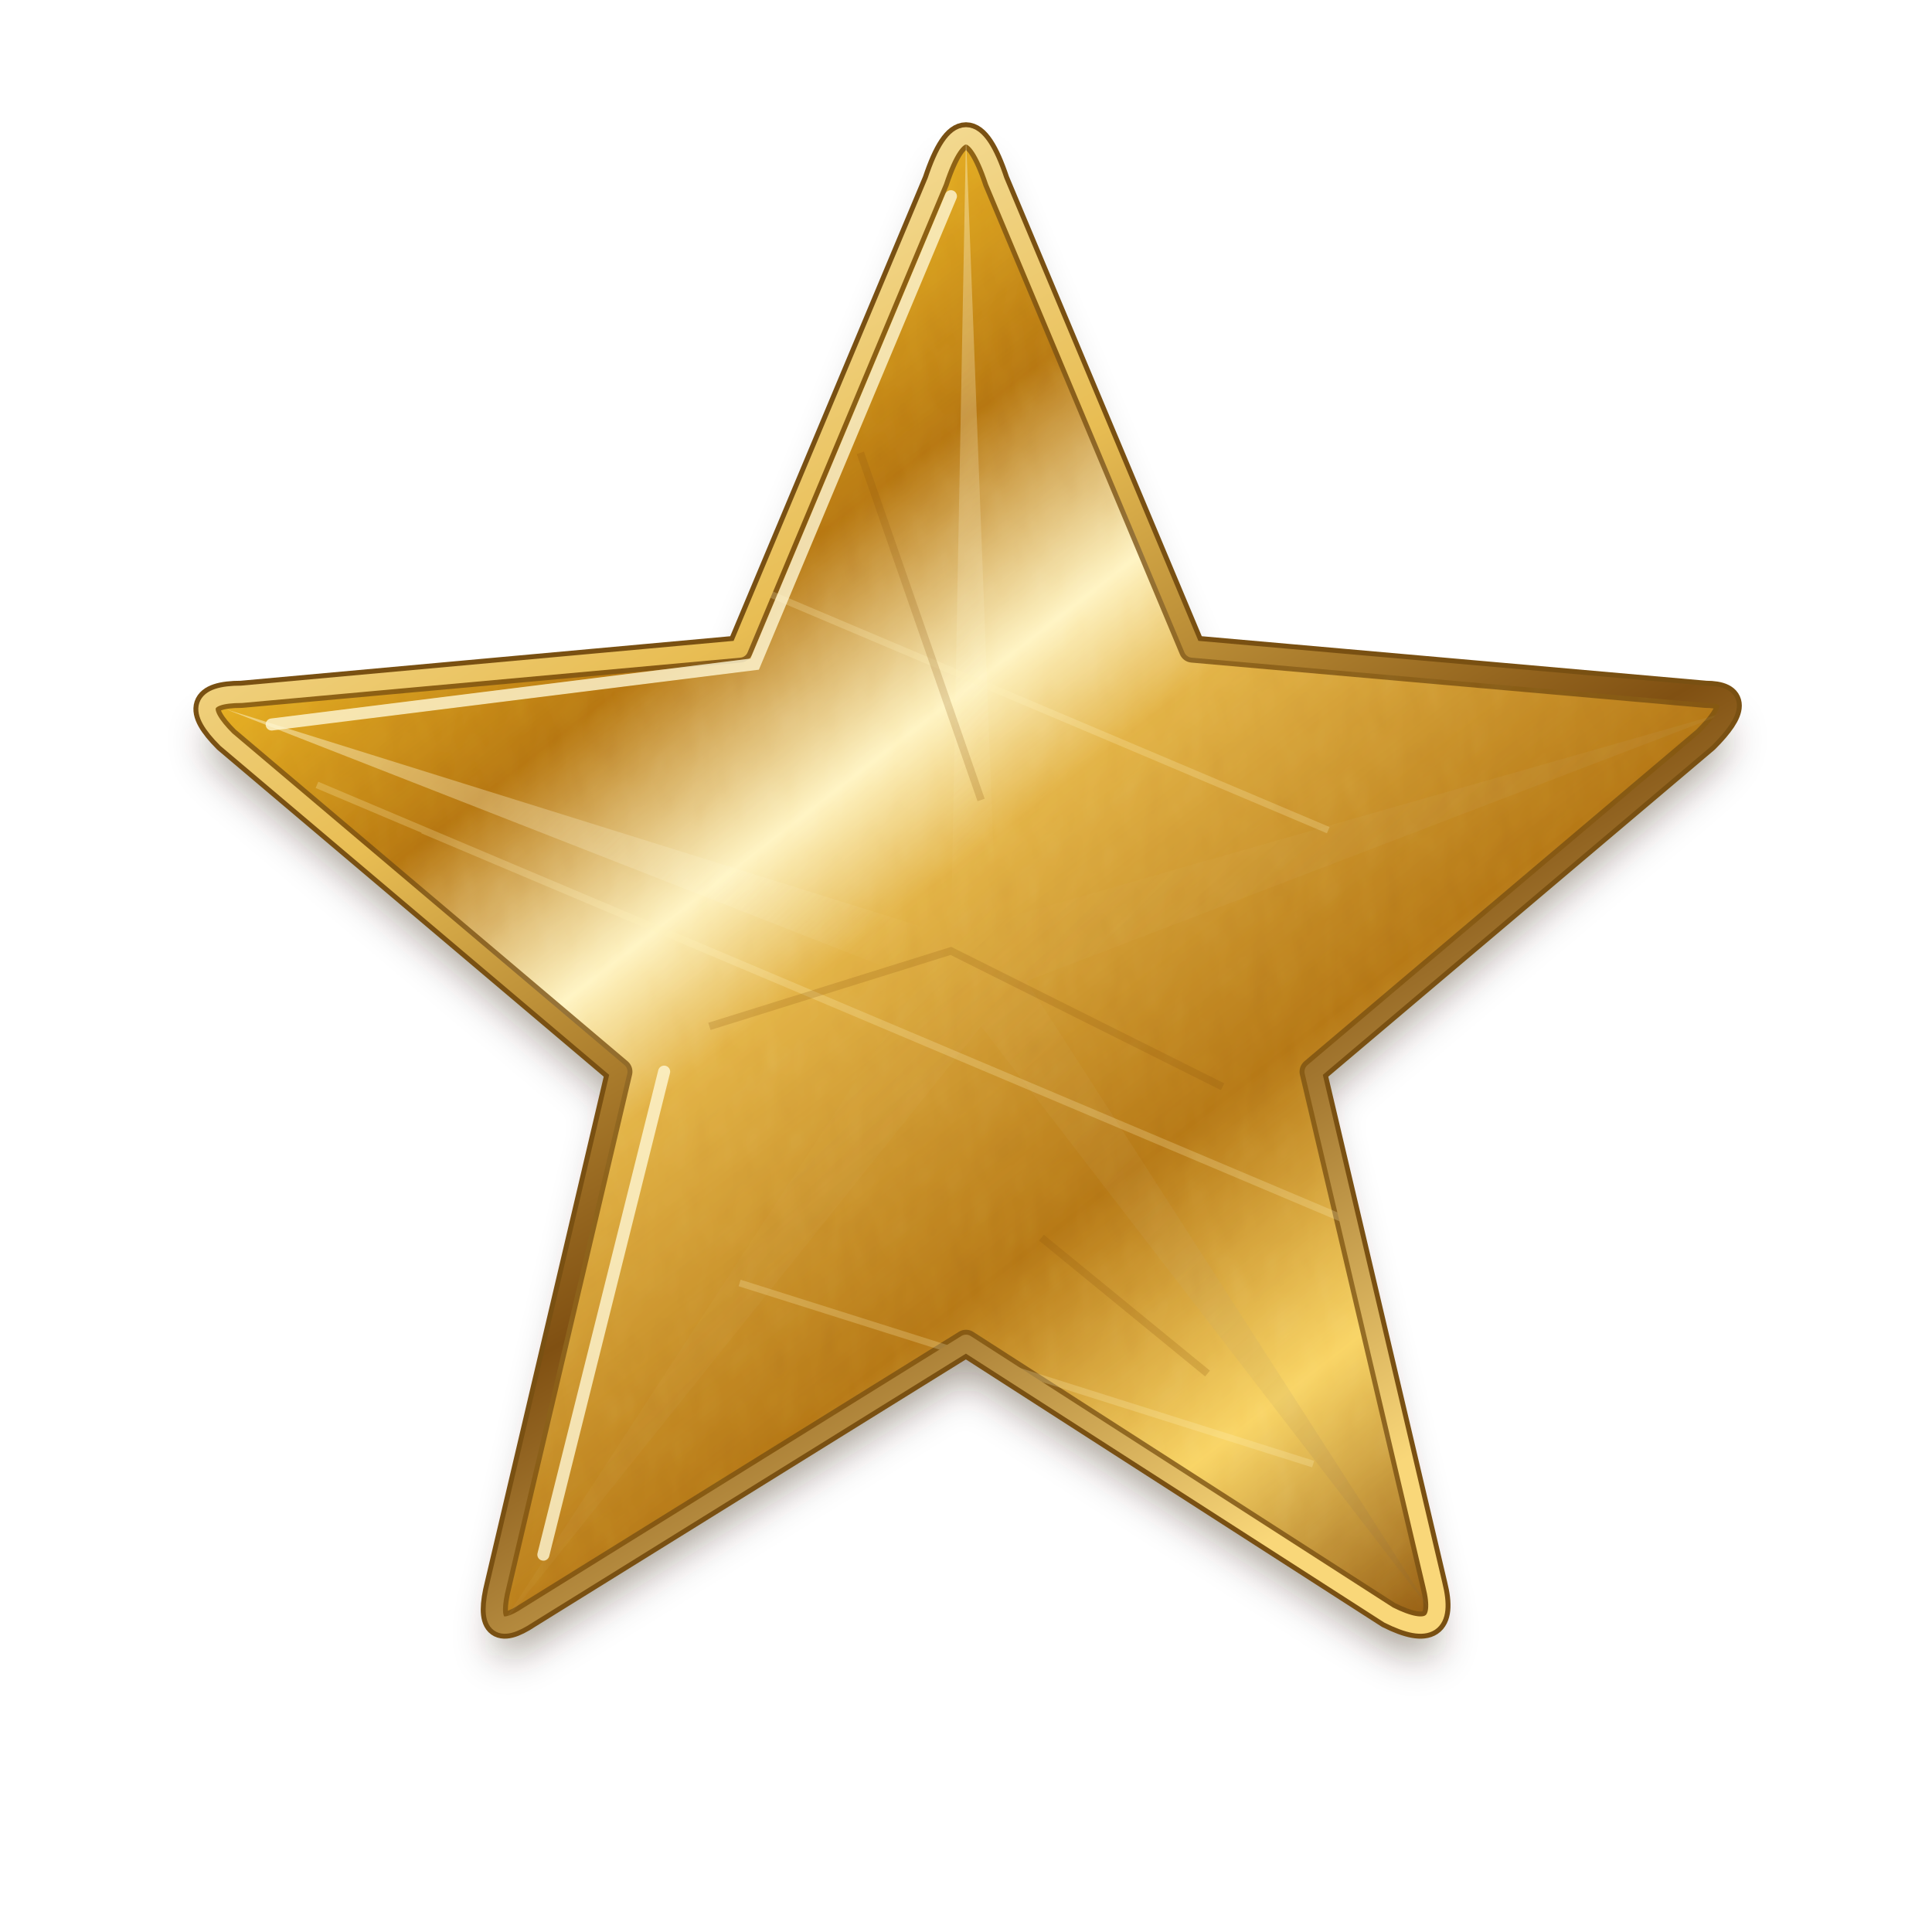
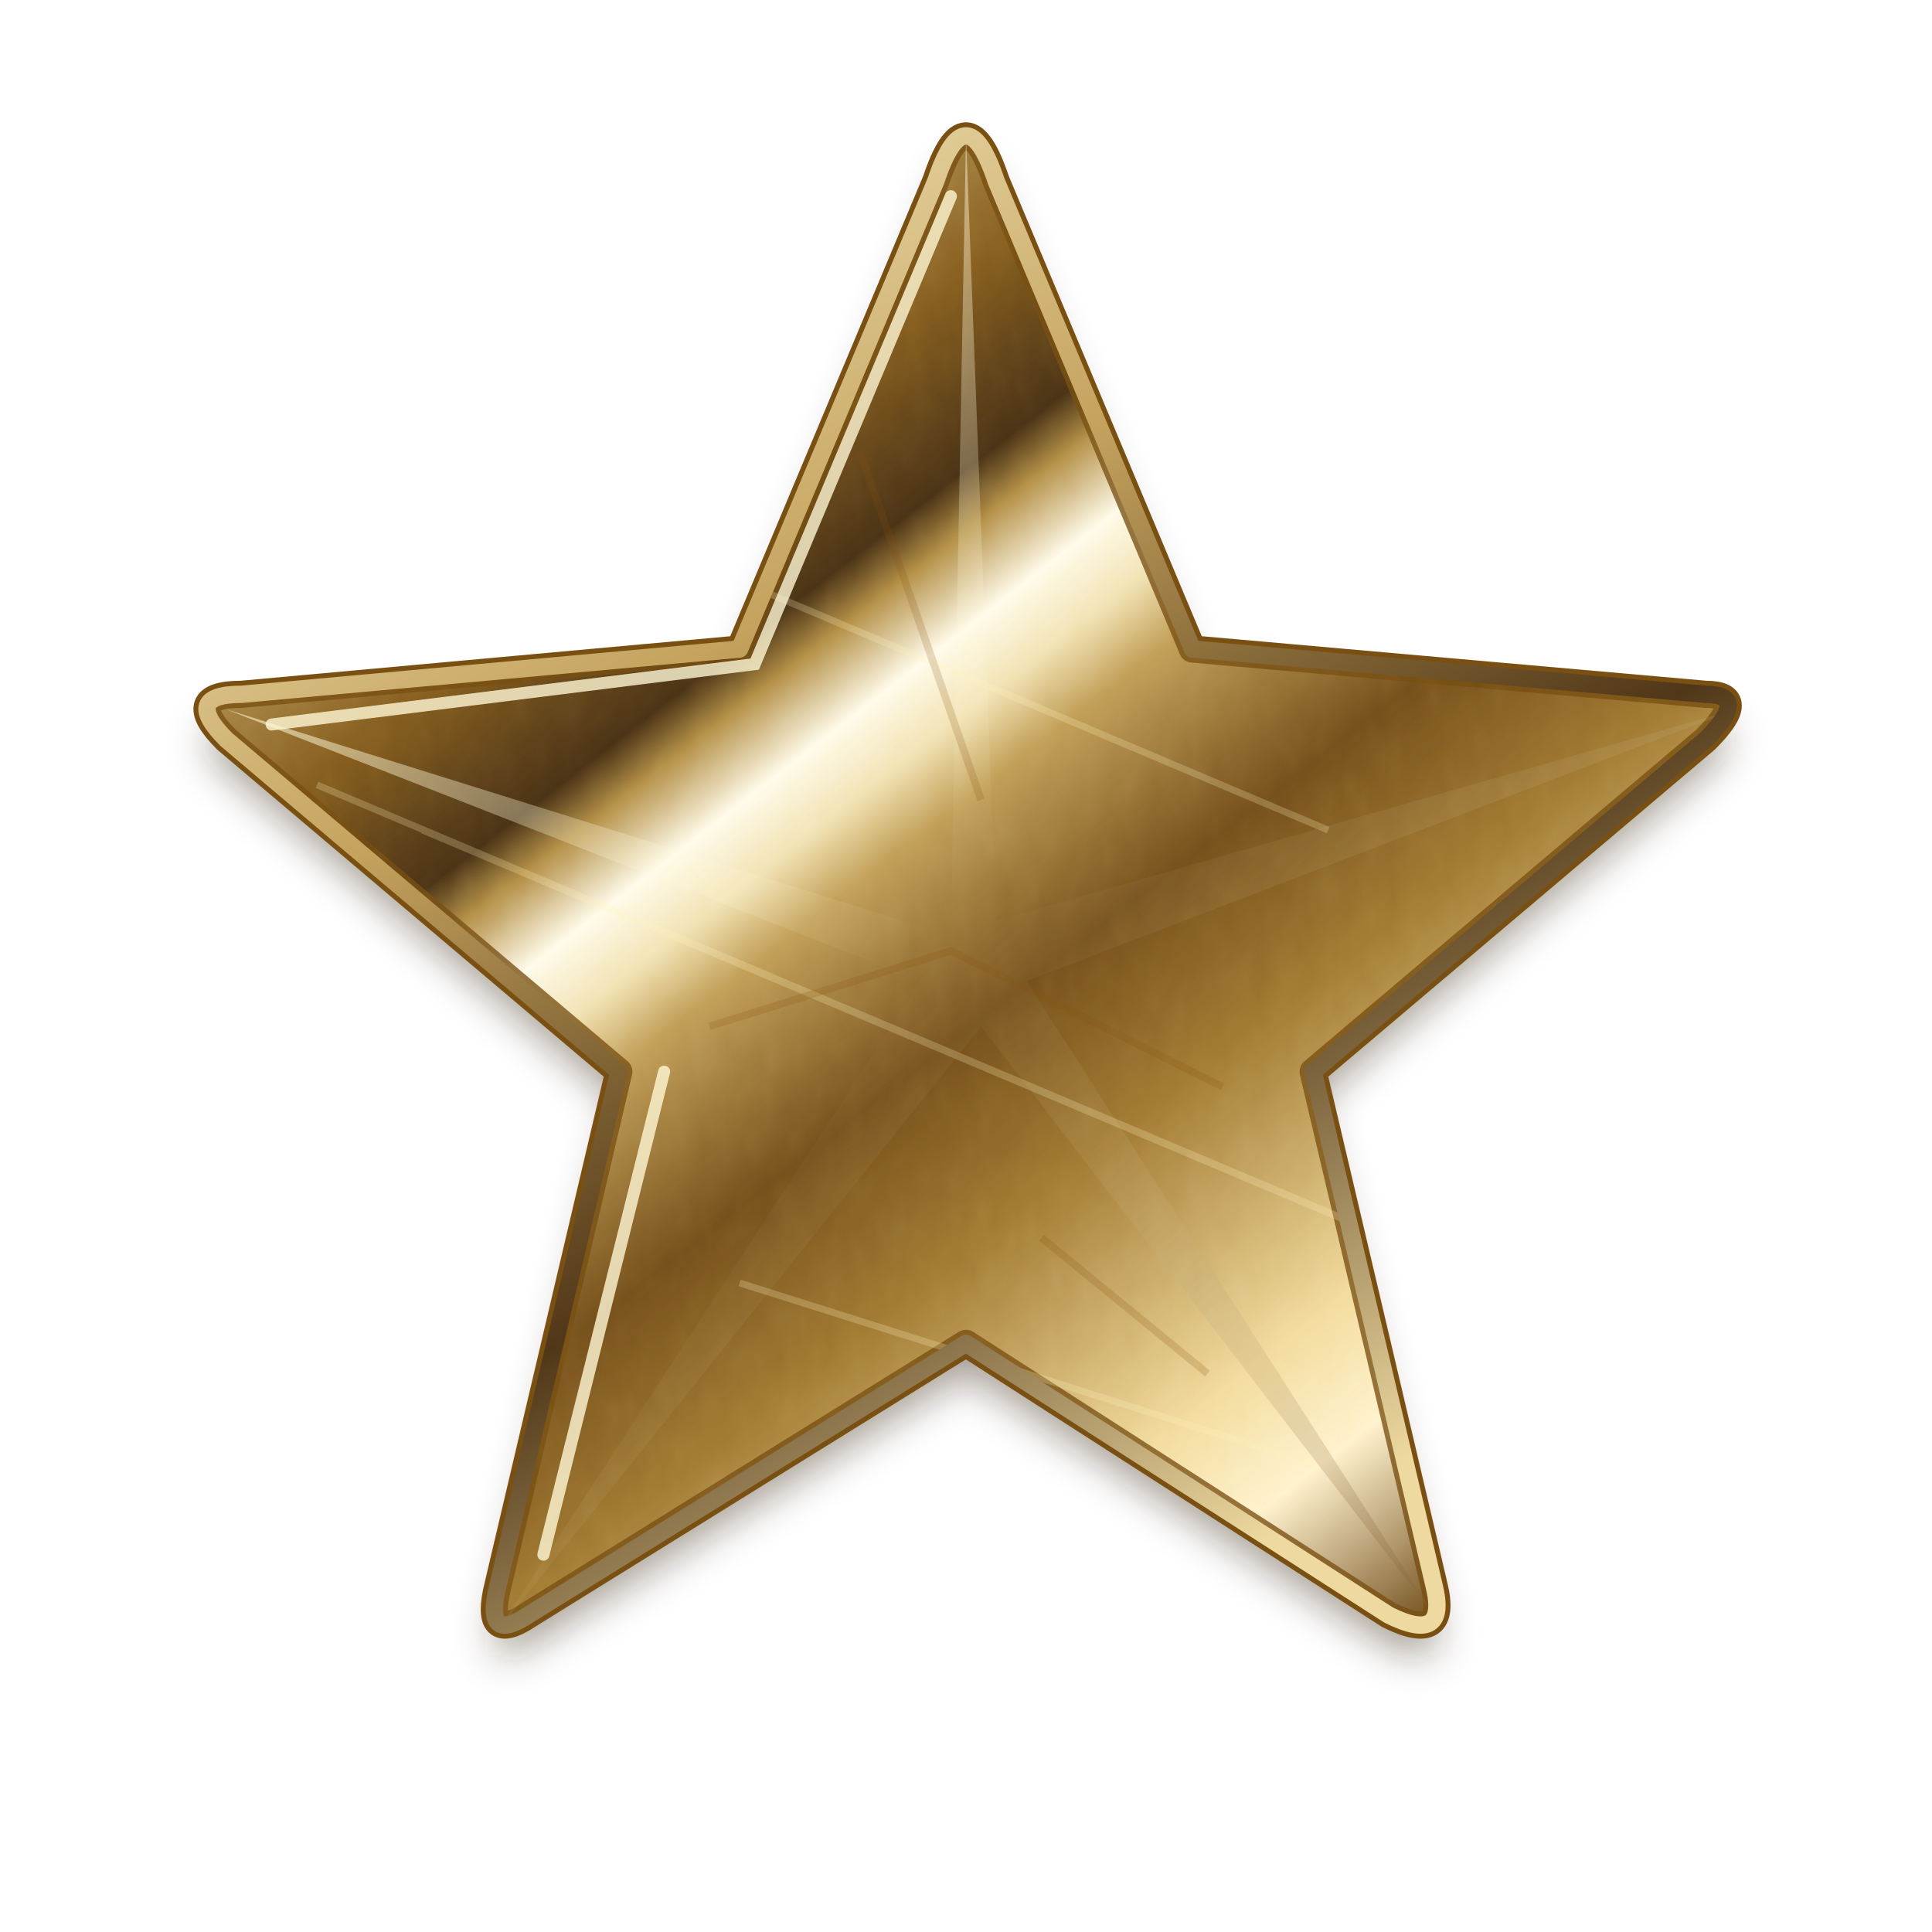
<svg xmlns="http://www.w3.org/2000/svg" width="128" height="128" viewBox="0 0 128 128">
  <defs>
    <path id="star" d="M64 9 Q65 9 66 12 L79 43 L113 46 Q116 46 113 49 L87 71 L95 105 Q96 109 92 107 L64 89 L35 107 Q32 109 33 105 L41 71 L15 49 Q12 46 16 46 L49 43 L62 12 Q63 9 64 9Z" />
    <linearGradient id="gold" x1="0" y1="0" x2=".8" y2="1">
-       <stop stop-color="#fff3bd" />
-       <stop offset=".2" stop-color="#f6c32c" />
-       <stop offset=".36" stop-color="#b87913" />
-       <stop offset=".47" stop-color="#fff4c4" />
-       <stop offset=".54" stop-color="#e3b448" />
-       <stop offset=".72" stop-color="#b77a18" />
-       <stop offset=".86" stop-color="#f9d567" />
-       <stop offset="1" stop-color="#945c12" />
+       <stop stop-color="#fff8df" />
+       <stop offset=".16" stop-color="#d8bd78" />
+       <stop offset=".30" stop-color="#886021" />
+       <stop offset=".38" stop-color="#4c3518" />
+       <stop offset=".405" stop-color="#b59148" />
+       <stop offset=".445" stop-color="#fffbea" />
+       <stop offset=".48" stop-color="#f2e3b5" />
+       <stop offset=".515" stop-color="#c3a15a" />
+       <stop offset=".61" stop-color="#78521d" />
+       <stop offset=".70" stop-color="#a47d35" />
+       <stop offset=".84" stop-color="#f3dda0" />
+       <stop offset=".90" stop-color="#fff2ce" />
+       <stop offset="1" stop-color="#73501e" />
    </linearGradient>
    <linearGradient id="rim" x1="0" y1="0" x2=".6" y2="1">
      <stop stop-color="#fff8d4" />
-       <stop offset=".4" stop-color="#e8bd53" />
-       <stop offset=".7" stop-color="#805012" />
-       <stop offset="1" stop-color="#f9d779" />
+       <stop offset=".4" stop-color="#c5a35e" />
+       <stop offset=".7" stop-color="#503718" />
+       <stop offset="1" stop-color="#eed9a0" />
    </linearGradient>
    <linearGradient id="gleam" x1="0" y1="0" x2="1" y2="1">
-       <stop stop-color="#fff9d9" stop-opacity=".8" />
+       <stop stop-color="#fff9d9" stop-opacity=".95" />
      <stop offset=".5" stop-color="#fff9d9" stop-opacity="0" />
-       <stop offset="1" stop-color="#643a06" stop-opacity=".24" />
+       <stop offset="1" stop-color="#643a06" stop-opacity=".42" />
    </linearGradient>
    <filter id="shadow" x="-15%" y="-15%" width="130%" height="140%">
      <feGaussianBlur stdDeviation="1.3" />
    </filter>
    <clipPath id="clip">
      <use href="#star" />
    </clipPath>
    <filter id="grain">
      <feTurbulence baseFrequency=".7 .35" numOctaves="2" seed="17" type="fractalNoise" />
      <feColorMatrix type="saturate" values="0" />
      <feComposite in2="SourceGraphic" operator="in" />
      <feBlend in2="SourceGraphic" mode="soft-light" />
    </filter>
  </defs>
  <use href="#star" fill="#291702" opacity=".42" transform="translate(0 2)" filter="url(#shadow)" />
  <use href="#star" fill="url(#gold)" stroke="#795012" stroke-width="1.8" stroke-linejoin="round" />
  <g clip-path="url(#clip)">
    <use href="#star" fill="url(#gold)" filter="url(#grain)" opacity=".22" />
    <path d="M64 9L63 62L15 47L61 65L33 108L65 68L95 107L68 65L115 47L66 61Z" fill="url(#gleam)" />
    <path d="M21 52L92 82M28 55L99 85M36 33L88 55M49 85L87 97" fill="none" stroke="#fff4be" stroke-opacity=".24" stroke-width=".45" />
    <path d="M47 68L63 63L81 72M57 30L65 53M69 82L80 91" fill="none" stroke="#87540c" stroke-opacity=".2" stroke-width=".5" />
  </g>
  <use href="#star" fill="none" stroke="url(#rim)" stroke-width="1.15" stroke-linejoin="round" />
  <path d="M63 13L50 44L18 48M44 71L36 103" fill="none" stroke="#fff7d4" stroke-width=".8" stroke-linecap="round" opacity=".8" />
</svg>
